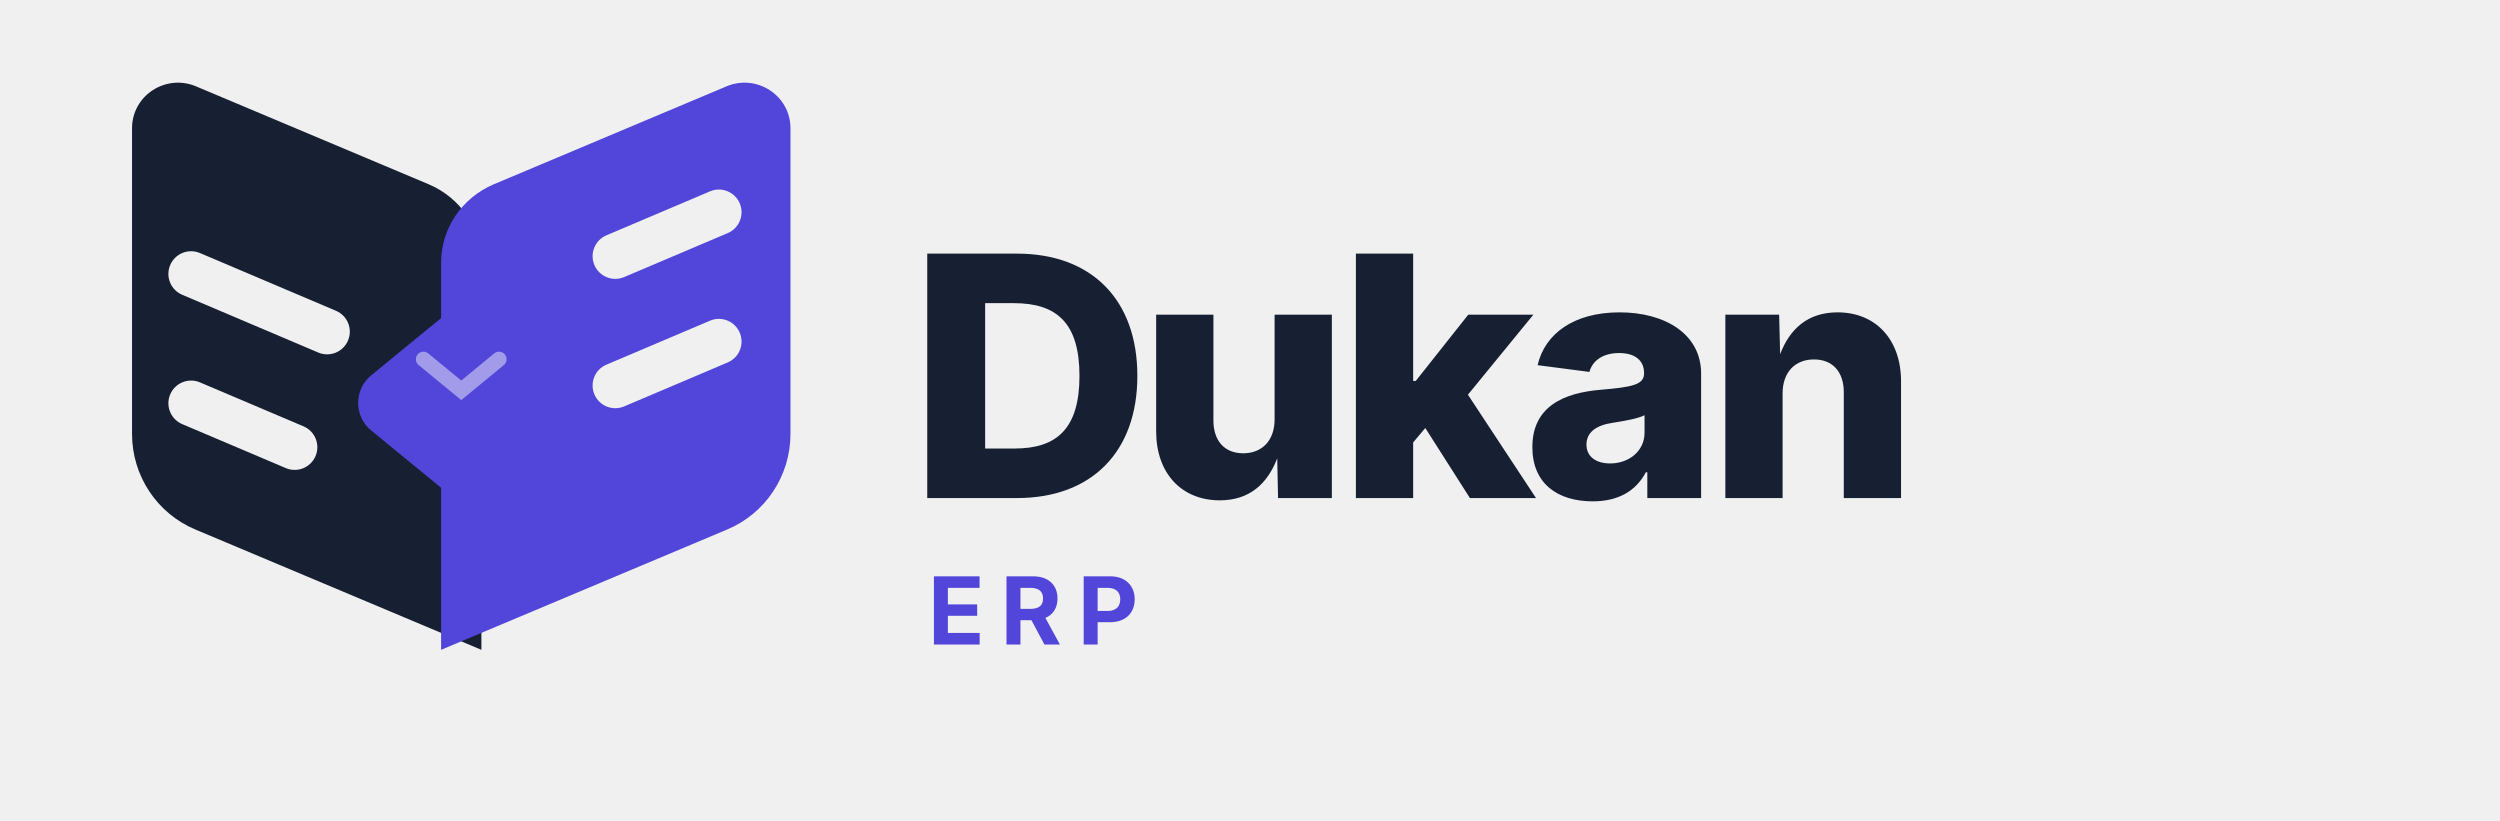
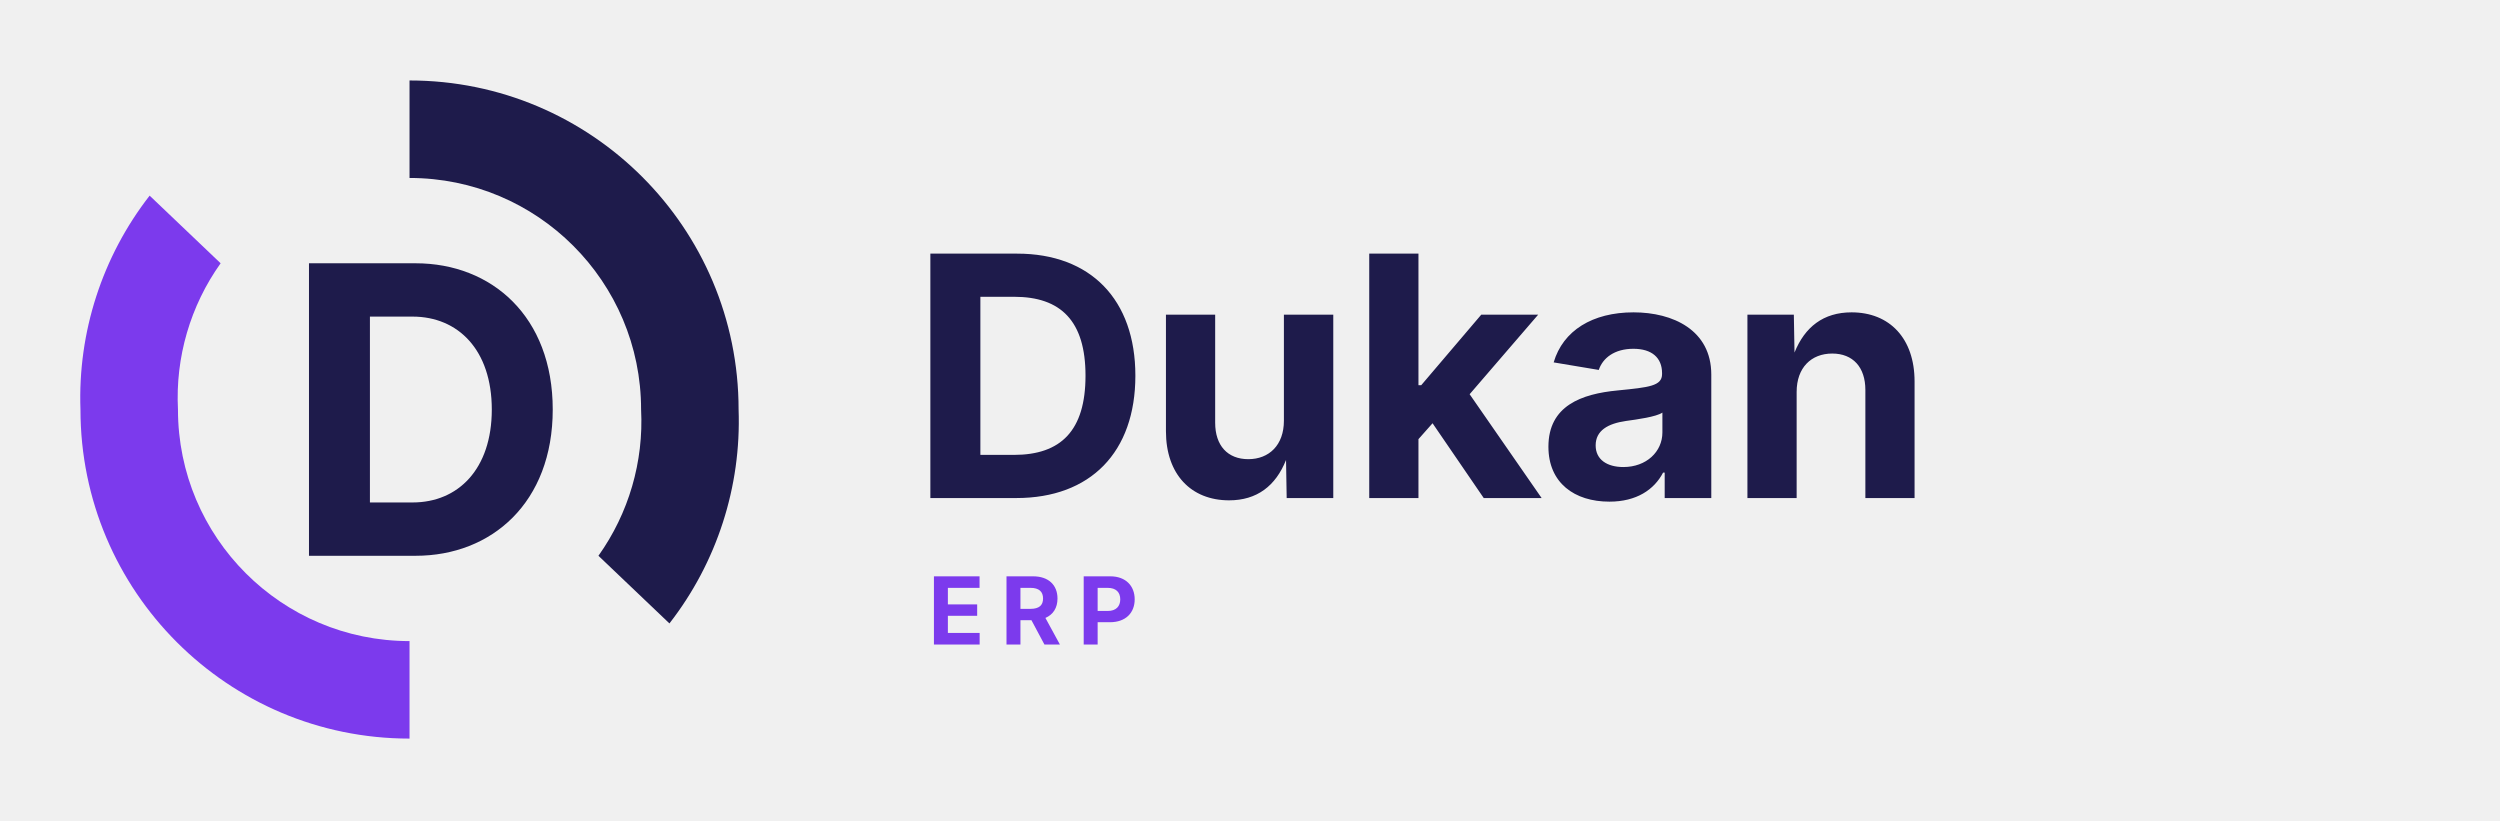
<svg xmlns="http://www.w3.org/2000/svg" viewBox="0 0 1280 420" role="img" aria-labelledby="t">
-   <defs>
-     <mask id="kl" maskUnits="userSpaceOnUse" x="0" y="0" width="1024" height="1024">
-       <rect width="1024" height="1024" fill="white" />
-       <rect x="176" y="314" width="230" height="54" rx="27" transform="rotate(23 176 314)" fill="black" />
-       <rect x="176" y="468" width="188" height="54" rx="27" transform="rotate(23 176 468)" fill="black" />
-     </mask>
-     <mask id="kr" maskUnits="userSpaceOnUse" x="0" y="0" width="1024" height="1024">
-       <rect width="1024" height="1024" fill="white" />
-       <rect x="660" y="314" width="188" height="54" rx="27" transform="rotate(-23 660 314)" fill="black" />
-       <rect x="660" y="468" width="188" height="54" rx="27" transform="rotate(-23 660 468)" fill="black" />
-     </mask>
-   </defs>
-   <g id="mark" transform="translate(16 -10) scale(.43)">
-     <g id="ledger-left" fill="#172033" mask="url(#kl)">
-       <path d="M120 176c0-39 40-65 76-50l278 117c37 16 62 52 62 93v66l83 68c21 17 21 49 0 66l-83 68v193L196 654c-46-19-76-64-76-114V176z" />
+   <g id="mark" transform="translate(10 10) scale(.78)">
+     <g id="spiral-first" fill="#1E1B4B">
+       <path d="M 256,40 A 216,216 0 0,1 472,256 A 216,216 0 0,1 426.6,396.4 L 380,352 A 152,152 0 0,0 408,256 A 152,152 0 0,0 256,104 Z" />
    </g>
-     <g id="ledger-right" fill="#5146D9" mask="url(#kr)">
-       <path d="M904 176c0-39-40-65-76-50L550 243c-37 16-62 52-62 93v66l-83 68c-21 17-21 49 0 66l83 68v193l340-143c46-19 76-64 76-114V176z" />
+     <g id="spiral-second" fill="#7C3AED">
+       <path d="M 256,472 A 216,216 0 0,1 40,256 A 216,216 0 0,1 85.4,115.6 L 132,160 A 152,152 0 0,0 104,256 A 152,152 0 0,0 256,408 Z" />
    </g>
-     <g id="interlock-highlight" fill="none" stroke="#A29BEA" stroke-width="18" stroke-linecap="round">
-       <path d="M467 451l45 37 45-37" />
+     <g id="spiral-letter" fill="#1E1B4B" fill-rule="evenodd">
+       <path d="M 190,160 L 260,160 C 310,160 350,195 350,256 C 350,317 310,352 260,352 L 190,352 Z M 230,195 L 230,317 L 258,317 C 288,317 310,295 310,256 C 310,217 288,195 258,195 Z" />
    </g>
  </g>
  <g id="wordmark">
-     <text x="465" y="255" fill="#172033" font-family="Inter, ui-sans-serif, system-ui, -apple-system, 'Segoe UI', sans-serif" font-size="172" font-weight="760" letter-spacing="-7">Dukan</text>
-     <text x="475" y="330" fill="#5146D9" font-family="Inter, ui-sans-serif, system-ui, -apple-system, 'Segoe UI', sans-serif" font-size="48" font-weight="650" letter-spacing="8">ERP</text>
+     <text x="465" y="255" fill="#1E1B4B" font-family="Inter, ui-sans-serif, system-ui, -apple-system, 'Segoe UI', sans-serif" font-size="172" font-weight="700" letter-spacing="-3">Dukan</text>
+     <text x="475" y="330" fill="#7C3AED" font-family="Inter, ui-sans-serif, system-ui, -apple-system, 'Segoe UI', sans-serif" font-size="48" font-weight="650" letter-spacing="8">ERP</text>
  </g>
</svg>
